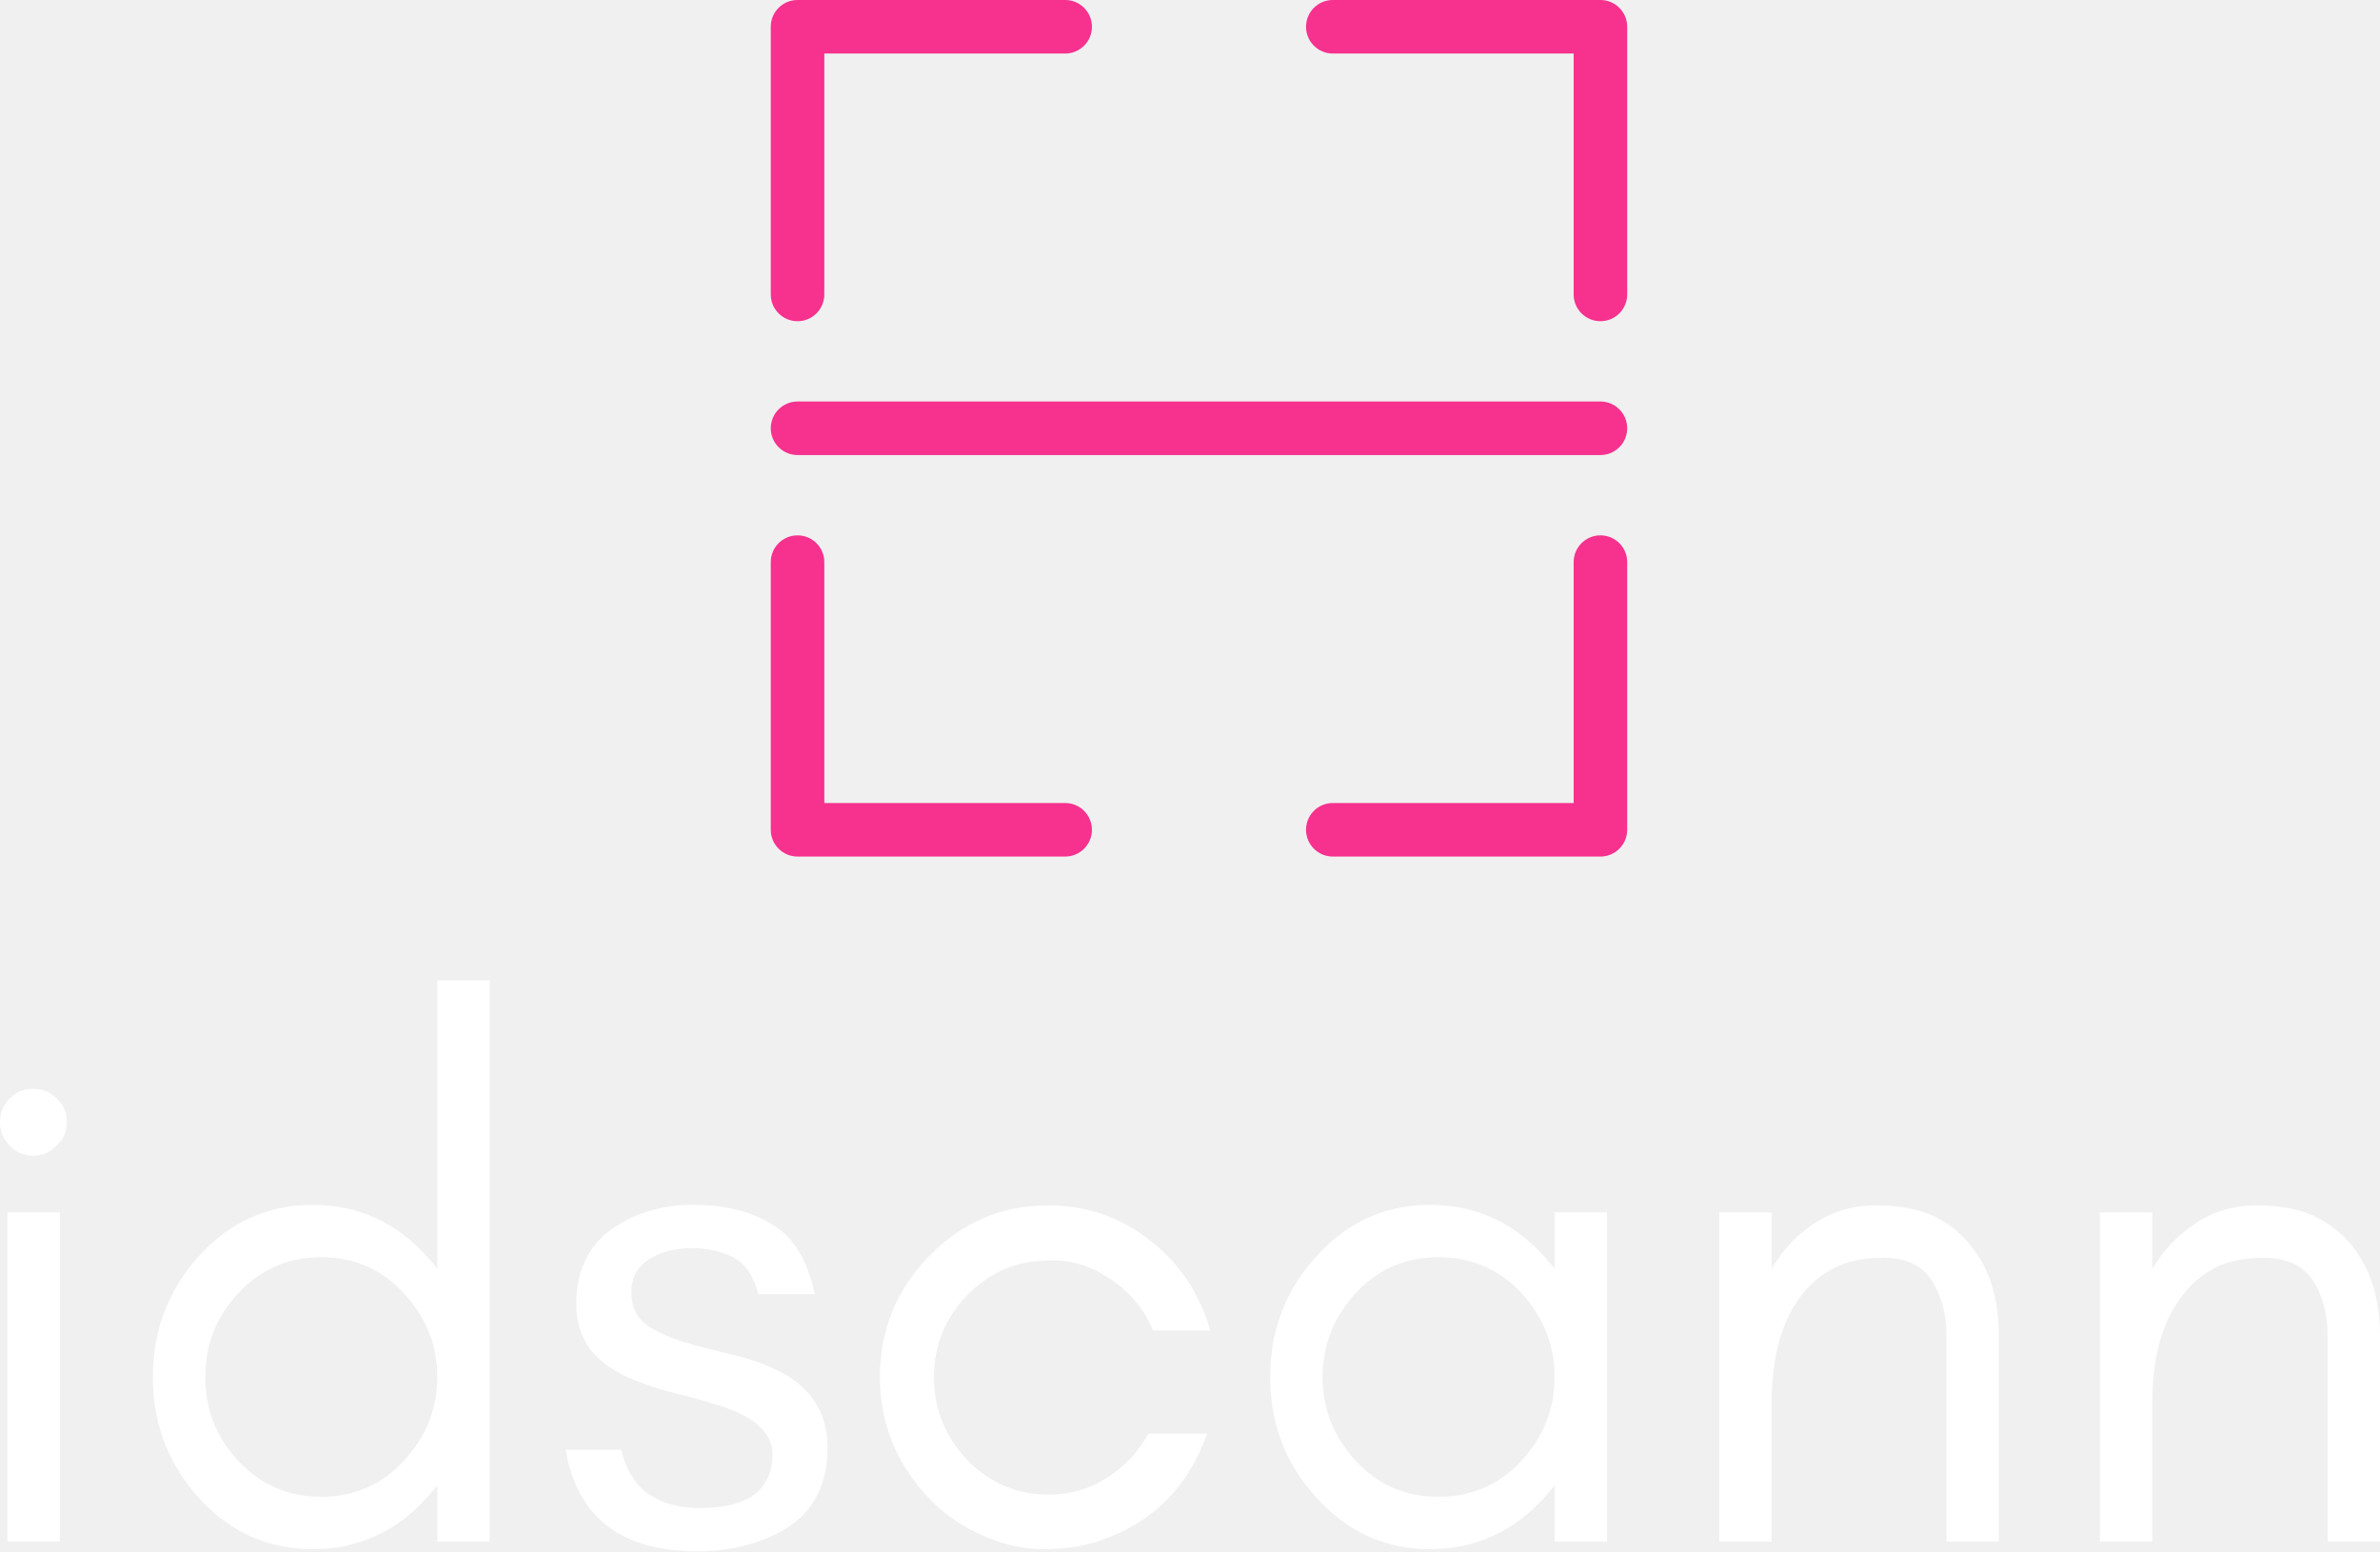
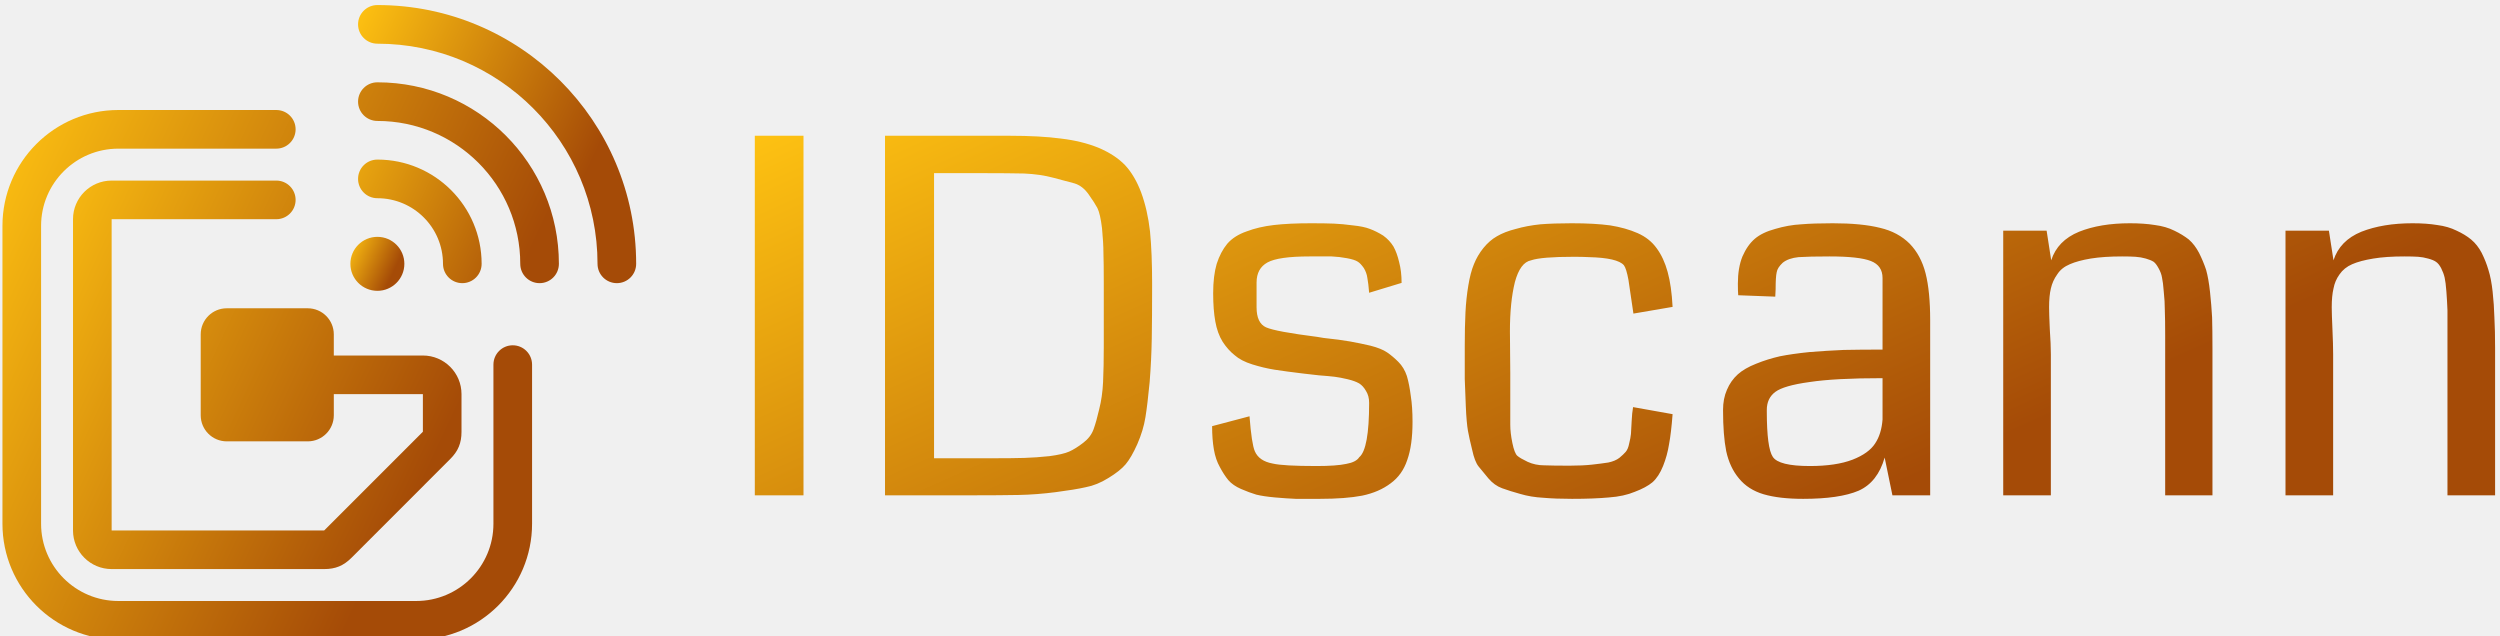
- <svg xmlns="http://www.w3.org/2000/svg" data-v-423bf9ae="" viewBox="0 0 250.112 163" class="iconAbove">
-   <g data-v-423bf9ae="" id="afc0d5eb-ef50-4b04-b560-819229a8accf" fill="#ffffff" transform="matrix(5.617978,0,0,5.617978,-5.505622,87.26966)">
-     <path d="M2.04 5.01C1.92 4.89 1.78 4.83 1.60 4.83C1.43 4.83 1.28 4.89 1.16 5.01C1.04 5.13 0.98 5.28 0.98 5.45C0.98 5.63 1.04 5.77 1.16 5.89C1.28 6.02 1.43 6.08 1.60 6.08C1.78 6.08 1.92 6.02 2.04 5.89C2.17 5.77 2.23 5.63 2.23 5.45C2.23 5.28 2.17 5.13 2.04 5.01ZM2.10 13.30L2.10 7.14L1.12 7.14L1.12 13.30ZM9.16 10.22C9.16 10.82 8.95 11.34 8.53 11.79C8.12 12.24 7.60 12.46 6.99 12.46C6.37 12.46 5.86 12.24 5.44 11.79C5.02 11.34 4.82 10.82 4.82 10.22C4.82 9.62 5.02 9.10 5.44 8.65C5.86 8.20 6.37 7.98 6.99 7.98C7.60 7.98 8.12 8.20 8.53 8.65C8.95 9.10 9.16 9.62 9.16 10.22ZM10.14 13.30L10.14 2.80L9.16 2.80L9.16 8.19C9.10 8.12 9.04 8.05 8.98 7.98C8.40 7.33 7.68 7.00 6.83 7.00C5.98 7.00 5.26 7.33 4.68 7.98C4.12 8.61 3.84 9.36 3.84 10.22C3.84 11.08 4.12 11.83 4.68 12.46C5.26 13.11 5.98 13.44 6.83 13.44C7.68 13.44 8.40 13.11 8.98 12.46C9.04 12.39 9.10 12.32 9.16 12.25L9.16 13.30ZM13.13 12.42C12.88 12.26 12.70 11.98 12.60 11.58L11.56 11.58C11.78 12.85 12.60 13.48 14.03 13.48C14.36 13.48 14.67 13.44 14.96 13.36C15.25 13.28 15.51 13.17 15.75 13.01C16.22 12.69 16.46 12.20 16.46 11.54C16.46 10.88 16.14 10.39 15.51 10.09C15.24 9.96 14.94 9.86 14.63 9.79C14.32 9.72 14.02 9.64 13.75 9.56C13.48 9.47 13.25 9.37 13.07 9.24C12.89 9.11 12.79 8.91 12.79 8.63C12.79 8.35 12.91 8.15 13.13 8.01C13.35 7.88 13.61 7.81 13.92 7.81C14.22 7.81 14.48 7.87 14.69 7.98C14.91 8.09 15.07 8.32 15.17 8.67L16.22 8.67C16.09 8.04 15.83 7.61 15.43 7.37C15.03 7.12 14.54 7.00 13.94 7.00C13.35 7.00 12.83 7.16 12.40 7.47C11.97 7.79 11.76 8.25 11.76 8.86C11.76 9.17 11.84 9.43 11.99 9.66C12.15 9.88 12.39 10.07 12.71 10.22C12.98 10.34 13.28 10.44 13.59 10.52C13.90 10.59 14.19 10.68 14.46 10.76C15.10 10.97 15.43 11.27 15.43 11.66C15.43 12.33 14.98 12.67 14.08 12.67C13.69 12.67 13.38 12.59 13.13 12.42ZM23.62 9.35C23.42 8.66 23.05 8.10 22.50 7.67C21.94 7.23 21.30 7.01 20.59 7.01C19.71 7.01 18.97 7.33 18.35 7.97C17.75 8.59 17.44 9.34 17.44 10.22C17.44 11.09 17.75 11.84 18.35 12.48C18.63 12.78 18.97 13.01 19.35 13.18C19.73 13.35 20.12 13.44 20.51 13.44C20.90 13.44 21.25 13.39 21.56 13.28C22.55 12.94 23.21 12.27 23.56 11.28L22.46 11.28C22.27 11.63 22.01 11.90 21.68 12.11C21.35 12.32 20.99 12.42 20.59 12.42C20.00 12.42 19.49 12.20 19.07 11.77C18.66 11.33 18.45 10.82 18.45 10.22C18.45 9.63 18.66 9.12 19.07 8.69C19.27 8.49 19.49 8.33 19.75 8.21C20.02 8.09 20.33 8.04 20.69 8.04C21.06 8.04 21.42 8.16 21.77 8.40C22.12 8.64 22.39 8.96 22.55 9.35ZM30.06 10.22C30.06 10.82 29.85 11.34 29.44 11.79C29.02 12.24 28.50 12.46 27.89 12.46C27.27 12.46 26.76 12.24 26.34 11.79C25.93 11.34 25.72 10.82 25.72 10.22C25.72 9.62 25.93 9.10 26.34 8.65C26.76 8.20 27.27 7.98 27.89 7.98C28.50 7.98 29.02 8.20 29.44 8.65C29.85 9.10 30.06 9.62 30.06 10.22ZM31.04 13.30L31.04 7.14L30.06 7.14L30.06 8.19C30.00 8.12 29.94 8.05 29.88 7.98C29.30 7.33 28.58 7.00 27.73 7.00C26.88 7.00 26.17 7.33 25.59 7.98C25.02 8.61 24.74 9.36 24.74 10.22C24.74 11.08 25.02 11.83 25.59 12.46C26.17 13.11 26.88 13.44 27.73 13.44C28.58 13.44 29.30 13.11 29.88 12.46C29.94 12.39 30.00 12.32 30.06 12.25L30.06 13.30ZM37.39 13.30L38.37 13.30L38.37 9.45C38.37 8.74 38.19 8.16 37.81 7.72C37.63 7.50 37.40 7.33 37.13 7.20C36.86 7.08 36.50 7.01 36.06 7.01C35.63 7.01 35.24 7.13 34.90 7.36C34.58 7.57 34.32 7.85 34.12 8.20L34.12 7.14L33.14 7.14L33.14 13.30L34.12 13.30L34.12 10.72C34.12 9.94 34.27 9.32 34.56 8.86C34.72 8.60 34.93 8.39 35.20 8.23C35.46 8.07 35.80 7.99 36.22 7.99C36.64 7.99 36.94 8.14 37.12 8.42C37.30 8.71 37.39 9.05 37.39 9.45ZM44.52 13.30L45.50 13.30L45.50 9.45C45.50 8.74 45.31 8.16 44.94 7.72C44.75 7.50 44.52 7.33 44.25 7.20C43.98 7.08 43.63 7.01 43.19 7.01C42.75 7.01 42.36 7.13 42.03 7.36C41.71 7.57 41.45 7.85 41.24 8.20L41.24 7.14L40.26 7.14L40.26 13.30L41.24 13.30L41.24 10.72C41.24 9.94 41.39 9.32 41.69 8.86C41.85 8.60 42.06 8.39 42.32 8.23C42.58 8.07 42.92 7.99 43.34 7.99C43.76 7.99 44.06 8.14 44.25 8.42C44.43 8.71 44.52 9.05 44.52 9.45Z" />
+ <svg xmlns="http://www.w3.org/2000/svg" data-v-423bf9ae="" viewBox="0 0 413 105" class="iconLeft">
+   <defs data-v-423bf9ae="">
+     <linearGradient data-v-423bf9ae="" gradientTransform="rotate(25)" id="54538bbb-df6b-4c28-8c97-bc5aade1c976" x1="0%" y1="0%" x2="100%" y2="0%">
+       <stop data-v-423bf9ae="" offset="0%" style="stop-color: rgb(254, 194, 18); stop-opacity: 1;" />
+       <stop data-v-423bf9ae="" offset="100%" style="stop-color: rgb(165, 75, 7); stop-opacity: 1;" />
+     </linearGradient>
+   </defs>
+   <g data-v-423bf9ae="" id="7a1ca2ca-767a-4963-8021-29d2e77d478f" fill="url(#54538bbb-df6b-4c28-8c97-bc5aade1c976)" transform="matrix(5.829222,0,0,5.829222,117.8152,-2.814141)">
+     <path d="M2.56 4.33L2.56 14.52L1.18 14.52L1.18 4.33L2.56 4.33ZM12.44 8.53L12.44 8.53L12.44 8.53Q12.44 9.47 12.43 10.07L12.43 10.07L12.43 10.07Q12.42 10.68 12.37 11.31L12.37 11.31L12.37 11.31Q12.31 11.94 12.25 12.31L12.25 12.31L12.25 12.31Q12.19 12.68 12.02 13.07L12.02 13.07L12.02 13.07Q11.85 13.45 11.69 13.64L11.69 13.64L11.69 13.64Q11.53 13.83 11.20 14.03L11.20 14.03L11.20 14.03Q10.88 14.23 10.56 14.29L10.56 14.29L10.56 14.29Q10.25 14.36 9.71 14.43L9.71 14.43L9.71 14.43Q9.17 14.50 8.66 14.51L8.66 14.51L8.66 14.51Q8.14 14.52 7.35 14.52L7.35 14.52L4.87 14.52L4.87 4.33L8.40 4.33L8.40 4.33Q9.26 4.33 9.86 4.41L9.86 4.41L9.86 4.41Q10.45 4.48 10.92 4.67L10.92 4.67L10.92 4.67Q11.39 4.87 11.67 5.16L11.67 5.16L11.67 5.16Q11.95 5.46 12.13 5.94L12.13 5.94L12.13 5.94Q12.31 6.43 12.38 7.04L12.38 7.04L12.38 7.04Q12.44 7.65 12.44 8.53ZM11.07 10.28L11.07 8.55L11.07 8.55Q11.07 7.92 11.06 7.65L11.06 7.65L11.06 7.65Q11.06 7.37 11.02 6.95L11.02 6.95L11.02 6.95Q10.97 6.54 10.89 6.38L10.89 6.38L10.89 6.38Q10.81 6.23 10.64 5.99L10.64 5.99L10.64 5.99Q10.47 5.75 10.24 5.68L10.24 5.68L10.24 5.68Q10.01 5.62 9.64 5.52L9.64 5.52L9.64 5.52Q9.27 5.42 8.81 5.40L8.81 5.40L8.81 5.40Q8.35 5.39 7.70 5.39L7.70 5.39L6.26 5.39L6.26 13.47L7.90 13.47L7.90 13.47Q8.49 13.47 8.82 13.46L8.82 13.46L8.82 13.46Q9.15 13.45 9.53 13.41L9.53 13.41L9.53 13.41Q9.91 13.36 10.09 13.28L10.09 13.28L10.09 13.28Q10.27 13.20 10.49 13.03L10.49 13.03L10.49 13.03Q10.70 12.87 10.78 12.65L10.78 12.65L10.78 12.65Q10.86 12.43 10.94 12.08L10.94 12.08L10.94 12.08Q11.03 11.73 11.05 11.31L11.05 11.31L11.05 11.31Q11.07 10.88 11.07 10.28L11.07 10.28ZM19.82 12.44L19.82 12.44L19.82 12.44Q19.82 13.10 19.67 13.52L19.67 13.52L19.67 13.52Q19.53 13.94 19.20 14.18L19.20 14.18L19.20 14.18Q18.87 14.43 18.39 14.53L18.39 14.53L18.39 14.53Q17.92 14.62 17.19 14.62L17.19 14.62L17.19 14.62Q16.77 14.62 16.51 14.62L16.51 14.62L16.51 14.62Q16.26 14.61 15.92 14.58L15.92 14.58L15.92 14.58Q15.59 14.55 15.39 14.50L15.39 14.50L15.39 14.50Q15.19 14.44 14.96 14.34L14.96 14.34L14.96 14.34Q14.73 14.24 14.60 14.09L14.60 14.09L14.60 14.09Q14.47 13.93 14.36 13.72L14.36 13.72L14.36 13.72Q14.24 13.51 14.19 13.22L14.19 13.22L14.19 13.22Q14.14 12.93 14.14 12.56L14.14 12.56L15.20 12.28L15.20 12.28Q15.26 13.06 15.35 13.27L15.35 13.27L15.35 13.27Q15.47 13.55 15.86 13.62L15.86 13.62L15.86 13.62Q16.15 13.69 17.10 13.69L17.10 13.69L17.10 13.69Q17.66 13.69 17.94 13.63L17.94 13.63L17.94 13.63Q18.22 13.58 18.31 13.44L18.31 13.44L18.31 13.44Q18.59 13.21 18.59 11.90L18.59 11.90L18.59 11.90Q18.59 11.70 18.50 11.56L18.50 11.56L18.50 11.56Q18.42 11.42 18.31 11.35L18.31 11.35L18.31 11.35Q18.19 11.28 17.98 11.23L17.98 11.23L17.98 11.23Q17.77 11.18 17.61 11.16L17.61 11.16L17.61 11.16Q17.44 11.14 17.17 11.12L17.17 11.12L17.17 11.12Q16.89 11.09 16.73 11.07L16.73 11.07L16.73 11.07Q16.23 11.01 15.91 10.96L15.91 10.96L15.91 10.96Q15.60 10.91 15.28 10.81L15.28 10.81L15.28 10.81Q14.96 10.71 14.78 10.55L14.78 10.55L14.78 10.55Q14.59 10.40 14.44 10.17L14.44 10.17L14.44 10.17Q14.29 9.93 14.23 9.59L14.23 9.59L14.23 9.59Q14.17 9.26 14.17 8.79L14.17 8.79L14.17 8.79Q14.17 8.30 14.27 7.96L14.27 7.96L14.27 7.96Q14.38 7.62 14.57 7.39L14.57 7.39L14.57 7.39Q14.77 7.16 15.12 7.04L15.12 7.04L15.12 7.04Q15.46 6.91 15.89 6.86L15.89 6.86L15.89 6.86Q16.32 6.81 16.95 6.81L16.95 6.81L16.95 6.81Q17.34 6.81 17.59 6.82L17.59 6.82L17.59 6.82Q17.83 6.83 18.13 6.87L18.13 6.87L18.13 6.87Q18.43 6.90 18.61 6.97L18.61 6.97L18.61 6.97Q18.80 7.04 18.99 7.16L18.99 7.16L18.99 7.16Q19.17 7.29 19.28 7.47L19.28 7.47L19.28 7.47Q19.38 7.65 19.44 7.91L19.44 7.91L19.44 7.91Q19.51 8.17 19.51 8.50L19.51 8.50L18.59 8.78L18.59 8.78Q18.57 8.52 18.54 8.36L18.54 8.36L18.54 8.36Q18.52 8.21 18.44 8.08L18.44 8.08L18.44 8.08Q18.35 7.95 18.27 7.90L18.27 7.90L18.27 7.90Q18.18 7.84 17.96 7.80L17.96 7.80L17.96 7.80Q17.75 7.76 17.53 7.75L17.53 7.75L17.53 7.75Q17.31 7.75 16.90 7.75L16.90 7.75L16.90 7.75Q16.02 7.75 15.71 7.92L15.71 7.92L15.71 7.92Q15.40 8.09 15.40 8.49L15.40 8.49L15.40 9.19L15.40 9.19Q15.40 9.64 15.67 9.76L15.67 9.76L15.67 9.76Q15.94 9.88 17.12 10.03L17.12 10.03L17.12 10.03Q17.24 10.05 17.30 10.06L17.30 10.06L17.30 10.06Q17.77 10.11 18.05 10.16L18.05 10.16L18.05 10.16Q18.33 10.21 18.63 10.28L18.63 10.28L18.63 10.28Q18.94 10.36 19.10 10.47L19.10 10.47L19.10 10.47Q19.26 10.58 19.42 10.74L19.42 10.74L19.42 10.74Q19.58 10.90 19.66 11.14L19.66 11.14L19.66 11.14Q19.73 11.38 19.77 11.70L19.77 11.70L19.77 11.70Q19.82 12.01 19.82 12.44ZM27.19 9.18L27.19 9.18L26.08 9.37L25.94 8.42L25.94 8.42Q25.88 8.09 25.81 8.00L25.81 8.00L25.81 8.00Q25.63 7.79 24.82 7.77L24.82 7.77L24.82 7.77Q24.63 7.76 24.40 7.76L24.40 7.76L24.40 7.76Q23.47 7.76 23.18 7.86L23.18 7.86L23.18 7.86Q22.87 7.92 22.72 8.48L22.72 8.48L22.72 8.48Q22.58 9.05 22.58 9.87L22.58 9.87L22.59 11.05L22.59 11.05Q22.59 11.30 22.59 11.73L22.59 11.73L22.59 11.73Q22.59 12.29 22.59 12.52L22.59 12.52L22.59 12.52Q22.59 12.75 22.65 13.04L22.65 13.04L22.65 13.04Q22.71 13.33 22.79 13.40L22.79 13.40L22.79 13.40Q22.87 13.47 23.08 13.57L23.08 13.57L23.08 13.57Q23.30 13.67 23.55 13.67L23.55 13.67L23.55 13.67Q23.80 13.68 24.27 13.68L24.27 13.68L24.27 13.68Q24.64 13.68 24.91 13.65L24.91 13.65L24.91 13.65Q25.18 13.62 25.37 13.59L25.37 13.59L25.37 13.59Q25.56 13.55 25.68 13.46L25.68 13.46L25.68 13.46Q25.80 13.36 25.86 13.29L25.86 13.29L25.86 13.29Q25.93 13.21 25.96 13.05L25.96 13.05L25.96 13.05Q26.00 12.89 26.01 12.78L26.01 12.78L26.01 12.78Q26.02 12.66 26.03 12.42L26.03 12.42L26.03 12.42Q26.04 12.19 26.07 12.02L26.07 12.02L27.19 12.22L27.19 12.22Q27.15 12.75 27.09 13.07L27.09 13.07L27.09 13.07Q27.04 13.39 26.92 13.69L26.92 13.69L26.92 13.69Q26.80 13.99 26.62 14.15L26.62 14.15L26.62 14.15Q26.44 14.30 26.12 14.42L26.12 14.42L26.12 14.42Q25.81 14.55 25.39 14.58L25.39 14.58L25.39 14.58Q24.96 14.62 24.34 14.62L24.34 14.62L24.34 14.62Q23.88 14.62 23.53 14.59L23.53 14.59L23.53 14.59Q23.17 14.57 22.87 14.48L22.87 14.48L22.87 14.48Q22.58 14.40 22.36 14.32L22.36 14.32L22.36 14.32Q22.14 14.24 21.97 14.04L21.97 14.04L21.97 14.04Q21.81 13.84 21.69 13.70L21.69 13.70L21.69 13.70Q21.58 13.56 21.51 13.23L21.51 13.23L21.51 13.23Q21.43 12.91 21.39 12.69L21.39 12.69L21.39 12.69Q21.35 12.46 21.33 12.00L21.33 12.00L21.33 12.00Q21.31 11.54 21.30 11.22L21.30 11.22L21.30 11.22Q21.30 10.90 21.30 10.29L21.30 10.29L21.30 10.29Q21.30 9.74 21.32 9.34L21.32 9.34L21.32 9.34Q21.34 8.94 21.40 8.58L21.40 8.58L21.40 8.58Q21.46 8.21 21.56 7.97L21.56 7.97L21.56 7.97Q21.66 7.72 21.83 7.51L21.83 7.51L21.83 7.51Q22.00 7.30 22.21 7.18L22.21 7.18L22.21 7.18Q22.43 7.05 22.75 6.97L22.75 6.97L22.75 6.97Q23.06 6.88 23.44 6.84L23.44 6.84L23.44 6.84Q23.82 6.81 24.33 6.81L24.33 6.81L24.33 6.81Q24.98 6.81 25.42 6.87L25.42 6.87L25.42 6.87Q25.86 6.94 26.20 7.09L26.20 7.09L26.20 7.09Q26.54 7.24 26.74 7.52L26.74 7.52L26.74 7.52Q26.94 7.79 27.05 8.19L27.05 8.19L27.05 8.19Q27.16 8.59 27.19 9.18ZM34.49 9.56L34.49 14.52L33.42 14.52L33.20 13.45L33.20 13.45Q33.00 14.15 32.46 14.39L32.46 14.39L32.46 14.39Q31.92 14.62 30.89 14.62L30.89 14.62L30.89 14.62Q30.21 14.62 29.77 14.49L29.77 14.49L29.77 14.49Q29.33 14.36 29.07 14.04L29.07 14.04L29.07 14.04Q28.81 13.73 28.71 13.27L28.71 13.27L28.71 13.27Q28.62 12.82 28.62 12.10L28.62 12.10L28.62 12.10Q28.62 11.78 28.73 11.53L28.73 11.53L28.73 11.53Q28.84 11.27 29.04 11.09L29.04 11.09L29.04 11.09Q29.23 10.92 29.56 10.79L29.56 10.79L29.56 10.79Q29.88 10.66 30.23 10.58L30.23 10.58L30.23 10.58Q30.58 10.51 31.07 10.46L31.07 10.46L31.07 10.46Q31.57 10.42 32.04 10.40L32.04 10.40L32.04 10.40Q32.51 10.39 33.14 10.39L33.14 10.39L33.14 8.36L33.14 8.36Q33.14 8.01 32.81 7.88L32.81 7.88L32.81 7.88Q32.48 7.75 31.64 7.75L31.64 7.75L31.64 7.75Q31.06 7.75 30.76 7.77L30.76 7.77L30.76 7.77Q30.47 7.80 30.31 7.93L30.31 7.93L30.31 7.93Q30.16 8.07 30.14 8.20L30.14 8.20L30.14 8.20Q30.11 8.33 30.11 8.68L30.11 8.68L30.11 8.68Q30.10 8.81 30.10 8.89L30.10 8.89L29.05 8.85L29.05 8.85Q29.04 8.74 29.04 8.52L29.04 8.52L29.04 8.52Q29.04 8.07 29.17 7.75L29.17 7.75L29.17 7.75Q29.31 7.43 29.52 7.25L29.52 7.25L29.52 7.25Q29.73 7.07 30.10 6.97L30.10 6.97L30.10 6.97Q30.47 6.86 30.83 6.84L30.83 6.84L30.83 6.84Q31.19 6.81 31.73 6.81L31.73 6.81L31.73 6.81Q32.55 6.81 33.07 6.94L33.07 6.94L33.07 6.94Q33.58 7.06 33.91 7.39L33.91 7.39L33.91 7.39Q34.23 7.72 34.36 8.23L34.36 8.23L34.36 8.23Q34.49 8.74 34.49 9.56L34.49 9.56ZM33.14 12.37L33.14 12.37L33.14 11.20L33.14 11.20Q31.79 11.20 31.07 11.31L31.07 11.31L31.07 11.31Q30.34 11.41 30.10 11.59L30.10 11.59L30.10 11.59Q29.86 11.77 29.86 12.10L29.86 12.10L29.86 12.10Q29.86 12.11 29.86 12.14L29.86 12.14L29.86 12.14Q29.86 13.18 30.03 13.43L30.03 13.43L30.03 13.43Q30.20 13.69 31.08 13.69L31.08 13.69L31.08 13.69Q31.82 13.69 32.29 13.51L32.29 13.51L32.29 13.51Q32.75 13.33 32.93 13.05L32.93 13.05L32.93 13.05Q33.11 12.78 33.14 12.37ZM42.49 10.36L42.49 14.52L41.15 14.52L41.15 9.98L41.15 9.98Q41.15 9.54 41.14 9.28L41.14 9.28L41.14 9.28Q41.14 9.02 41.11 8.75L41.11 8.75L41.11 8.75Q41.09 8.48 41.06 8.35L41.06 8.35L41.06 8.35Q41.04 8.22 40.96 8.08L40.96 8.08L40.96 8.08Q40.89 7.95 40.82 7.90L40.82 7.90L40.82 7.90Q40.74 7.85 40.60 7.81L40.60 7.81L40.60 7.81Q40.46 7.77 40.31 7.76L40.31 7.76L40.31 7.76Q40.17 7.75 39.93 7.75L39.93 7.75L39.93 7.75Q39.41 7.75 39.04 7.81L39.04 7.81L39.04 7.81Q38.68 7.87 38.45 7.97L38.45 7.97L38.45 7.97Q38.21 8.07 38.09 8.26L38.09 8.26L38.09 8.26Q37.96 8.44 37.91 8.66L37.91 8.66L37.91 8.66Q37.86 8.87 37.86 9.19L37.86 9.19L37.86 9.19Q37.86 9.37 37.88 9.81L37.88 9.81L37.88 9.81Q37.91 10.25 37.91 10.52L37.91 10.52L37.91 14.52L36.56 14.52L36.56 7.02L37.79 7.02L37.92 7.86L37.92 7.86Q38.10 7.30 38.71 7.05L38.71 7.05L38.71 7.05Q39.31 6.81 40.15 6.81L40.15 6.81L40.15 6.81Q40.55 6.81 40.86 6.86L40.86 6.86L40.86 6.86Q41.17 6.90 41.41 7.02L41.41 7.02L41.41 7.02Q41.64 7.13 41.82 7.27L41.82 7.27L41.82 7.27Q41.99 7.42 42.11 7.65L42.11 7.65L42.11 7.65Q42.23 7.89 42.31 8.13L42.31 8.13L42.31 8.13Q42.38 8.38 42.42 8.75L42.42 8.75L42.42 8.75Q42.46 9.12 42.48 9.48L42.48 9.48L42.48 9.48Q42.49 9.85 42.49 10.36L42.49 10.36ZM50.50 10.36L50.50 14.52L49.15 14.52L49.15 9.98L49.15 9.98Q49.15 9.54 49.15 9.28L49.15 9.28L49.15 9.28Q49.14 9.02 49.12 8.75L49.12 8.75L49.12 8.75Q49.10 8.48 49.07 8.35L49.07 8.35L49.07 8.35Q49.04 8.22 48.97 8.08L48.97 8.08L48.97 8.08Q48.90 7.95 48.82 7.90L48.82 7.90L48.82 7.90Q48.75 7.85 48.60 7.81L48.60 7.81L48.60 7.81Q48.46 7.77 48.32 7.76L48.32 7.76L48.32 7.76Q48.17 7.75 47.93 7.75L47.93 7.75L47.93 7.75Q47.41 7.75 47.05 7.81L47.05 7.81L47.05 7.81Q46.68 7.87 46.45 7.97L46.45 7.97L46.45 7.97Q46.22 8.07 46.09 8.26L46.09 8.26L46.09 8.26Q45.96 8.44 45.92 8.66L45.92 8.66L45.92 8.66Q45.87 8.87 45.87 9.19L45.87 9.19L45.87 9.19Q45.87 9.37 45.89 9.81L45.89 9.81L45.89 9.81Q45.91 10.25 45.91 10.52L45.91 10.52L45.91 14.52L44.56 14.52L44.56 7.02L45.79 7.02L45.92 7.86L45.92 7.86Q46.10 7.30 46.71 7.05L46.71 7.05L46.71 7.05Q47.32 6.81 48.16 6.81L48.16 6.81L48.16 6.81Q48.56 6.81 48.86 6.86L48.86 6.86L48.86 6.86Q49.17 6.90 49.41 7.02L49.41 7.02L49.41 7.02Q49.65 7.13 49.82 7.27L49.82 7.27L49.82 7.27Q50.00 7.42 50.12 7.65L50.12 7.65L50.12 7.65Q50.24 7.89 50.31 8.13L50.31 8.13L50.31 8.13Q50.39 8.38 50.43 8.75L50.43 8.75L50.43 8.75Q50.47 9.12 50.48 9.48L50.48 9.48L50.48 9.48Q50.50 9.85 50.50 10.36L50.50 10.36Z" />
  </g>
-   <g data-v-423bf9ae="" id="b5b3be94-5cbc-4ae2-8a44-447012f2306a" transform="matrix(2.8125,0,0,2.8125,81,0)" stroke="none" fill="#F6318E">
-     <g data-name="16-scan">
-       <path d="M31 17H1a1 1 0 0 1 0-2h30a1 1 0 0 1 0 2zM1 12a1 1 0 0 1-1-1V1a1 1 0 0 1 1-1h10a1 1 0 0 1 0 2H2v9a1 1 0 0 1-1 1zM31 12a1 1 0 0 1-1-1V2h-9a1 1 0 0 1 0-2h10a1 1 0 0 1 1 1v10a1 1 0 0 1-1 1zM31 32H21a1 1 0 0 1 0-2h9v-9a1 1 0 0 1 2 0v10a1 1 0 0 1-1 1zM11 32H1a1 1 0 0 1-1-1V21a1 1 0 0 1 2 0v9h9a1 1 0 0 1 0 2z" />
-     </g>
+   <defs data-v-423bf9ae="">
+     <linearGradient data-v-423bf9ae="" gradientTransform="rotate(25)" id="eef667f6-1ab7-4c44-adbe-208233b2c1c5" x1="0%" y1="0%" x2="100%" y2="0%">
+       <stop data-v-423bf9ae="" offset="0%" style="stop-color: rgb(254, 194, 18); stop-opacity: 1;" />
+       <stop data-v-423bf9ae="" offset="100%" style="stop-color: rgb(165, 75, 7); stop-opacity: 1;" />
+     </linearGradient>
+   </defs>
+   <g data-v-423bf9ae="" id="9a7d5cb9-48a6-4378-90e0-0c67aef14a10" transform="matrix(1.079253,0,0,1.079253,-1.484593,-0.5145276)" stroke="none" fill="url(#eef667f6-1ab7-4c44-adbe-208233b2c1c5)">
+     <path d="M69.184 40.862a2.957 2.957 0 0 0 5.914 0c0-8.814-7.145-15.958-15.958-15.958-1.634 0-2.956 1.324-2.956 2.957s1.322 2.957 2.956 2.957c5.548-.001 10.044 4.496 10.044 10.044zM59.14 1.25a2.956 2.956 0 0 0-2.956 2.957 2.956 2.956 0 0 0 2.956 2.957c18.61 0 33.698 15.086 33.698 33.698a2.956 2.956 0 1 0 5.914 0c0-21.877-17.736-39.612-39.612-39.612z" />
+     <path d="M79.862 53.33a2.957 2.957 0 0 0-2.957 2.958v24.356c0 6.531-5.295 11.826-11.827 11.826H19.491c-6.532 0-11.827-5.295-11.827-11.826V35.057c0-6.532 5.295-11.827 11.827-11.827h24.176a2.957 2.957 0 0 0 0-5.915H19.491c-9.797 0-17.74 7.943-17.74 17.741v45.587c0 9.798 7.943 17.74 17.74 17.74h45.587c9.798 0 17.741-7.942 17.741-17.74V56.287a2.958 2.958 0 0 0-2.957-2.957z" />
+     <circle cx="59.14" cy="40.862" r="4.131" />
+     <path d="M59.14 13.077c-1.634 0-2.956 1.324-2.956 2.957s1.322 2.957 2.956 2.957c12.079 0 21.871 9.792 21.871 21.872a2.957 2.957 0 0 0 5.914 0c0-15.346-12.441-27.786-27.785-27.786zM32.099 51.648v12.404a3.989 3.989 0 0 0 3.983 3.984h12.405a3.99 3.99 0 0 0 3.984-3.984v-3.245h13.634v5.758L51 81.67H18.464V56.492 34.031h25.204a2.957 2.957 0 0 0 0-5.914H18.464a5.913 5.913 0 0 0-5.913 5.914V81.67a5.913 5.913 0 0 0 5.913 5.914H51c1.729 0 2.958-.509 4.181-1.731l15.105-15.106c1.224-1.223 1.732-2.451 1.732-4.181v-5.758a5.914 5.914 0 0 0-5.914-5.914H52.47v-3.245a3.989 3.989 0 0 0-3.984-3.983H36.082a3.986 3.986 0 0 0-3.983 3.982z" />
  </g>
</svg>
